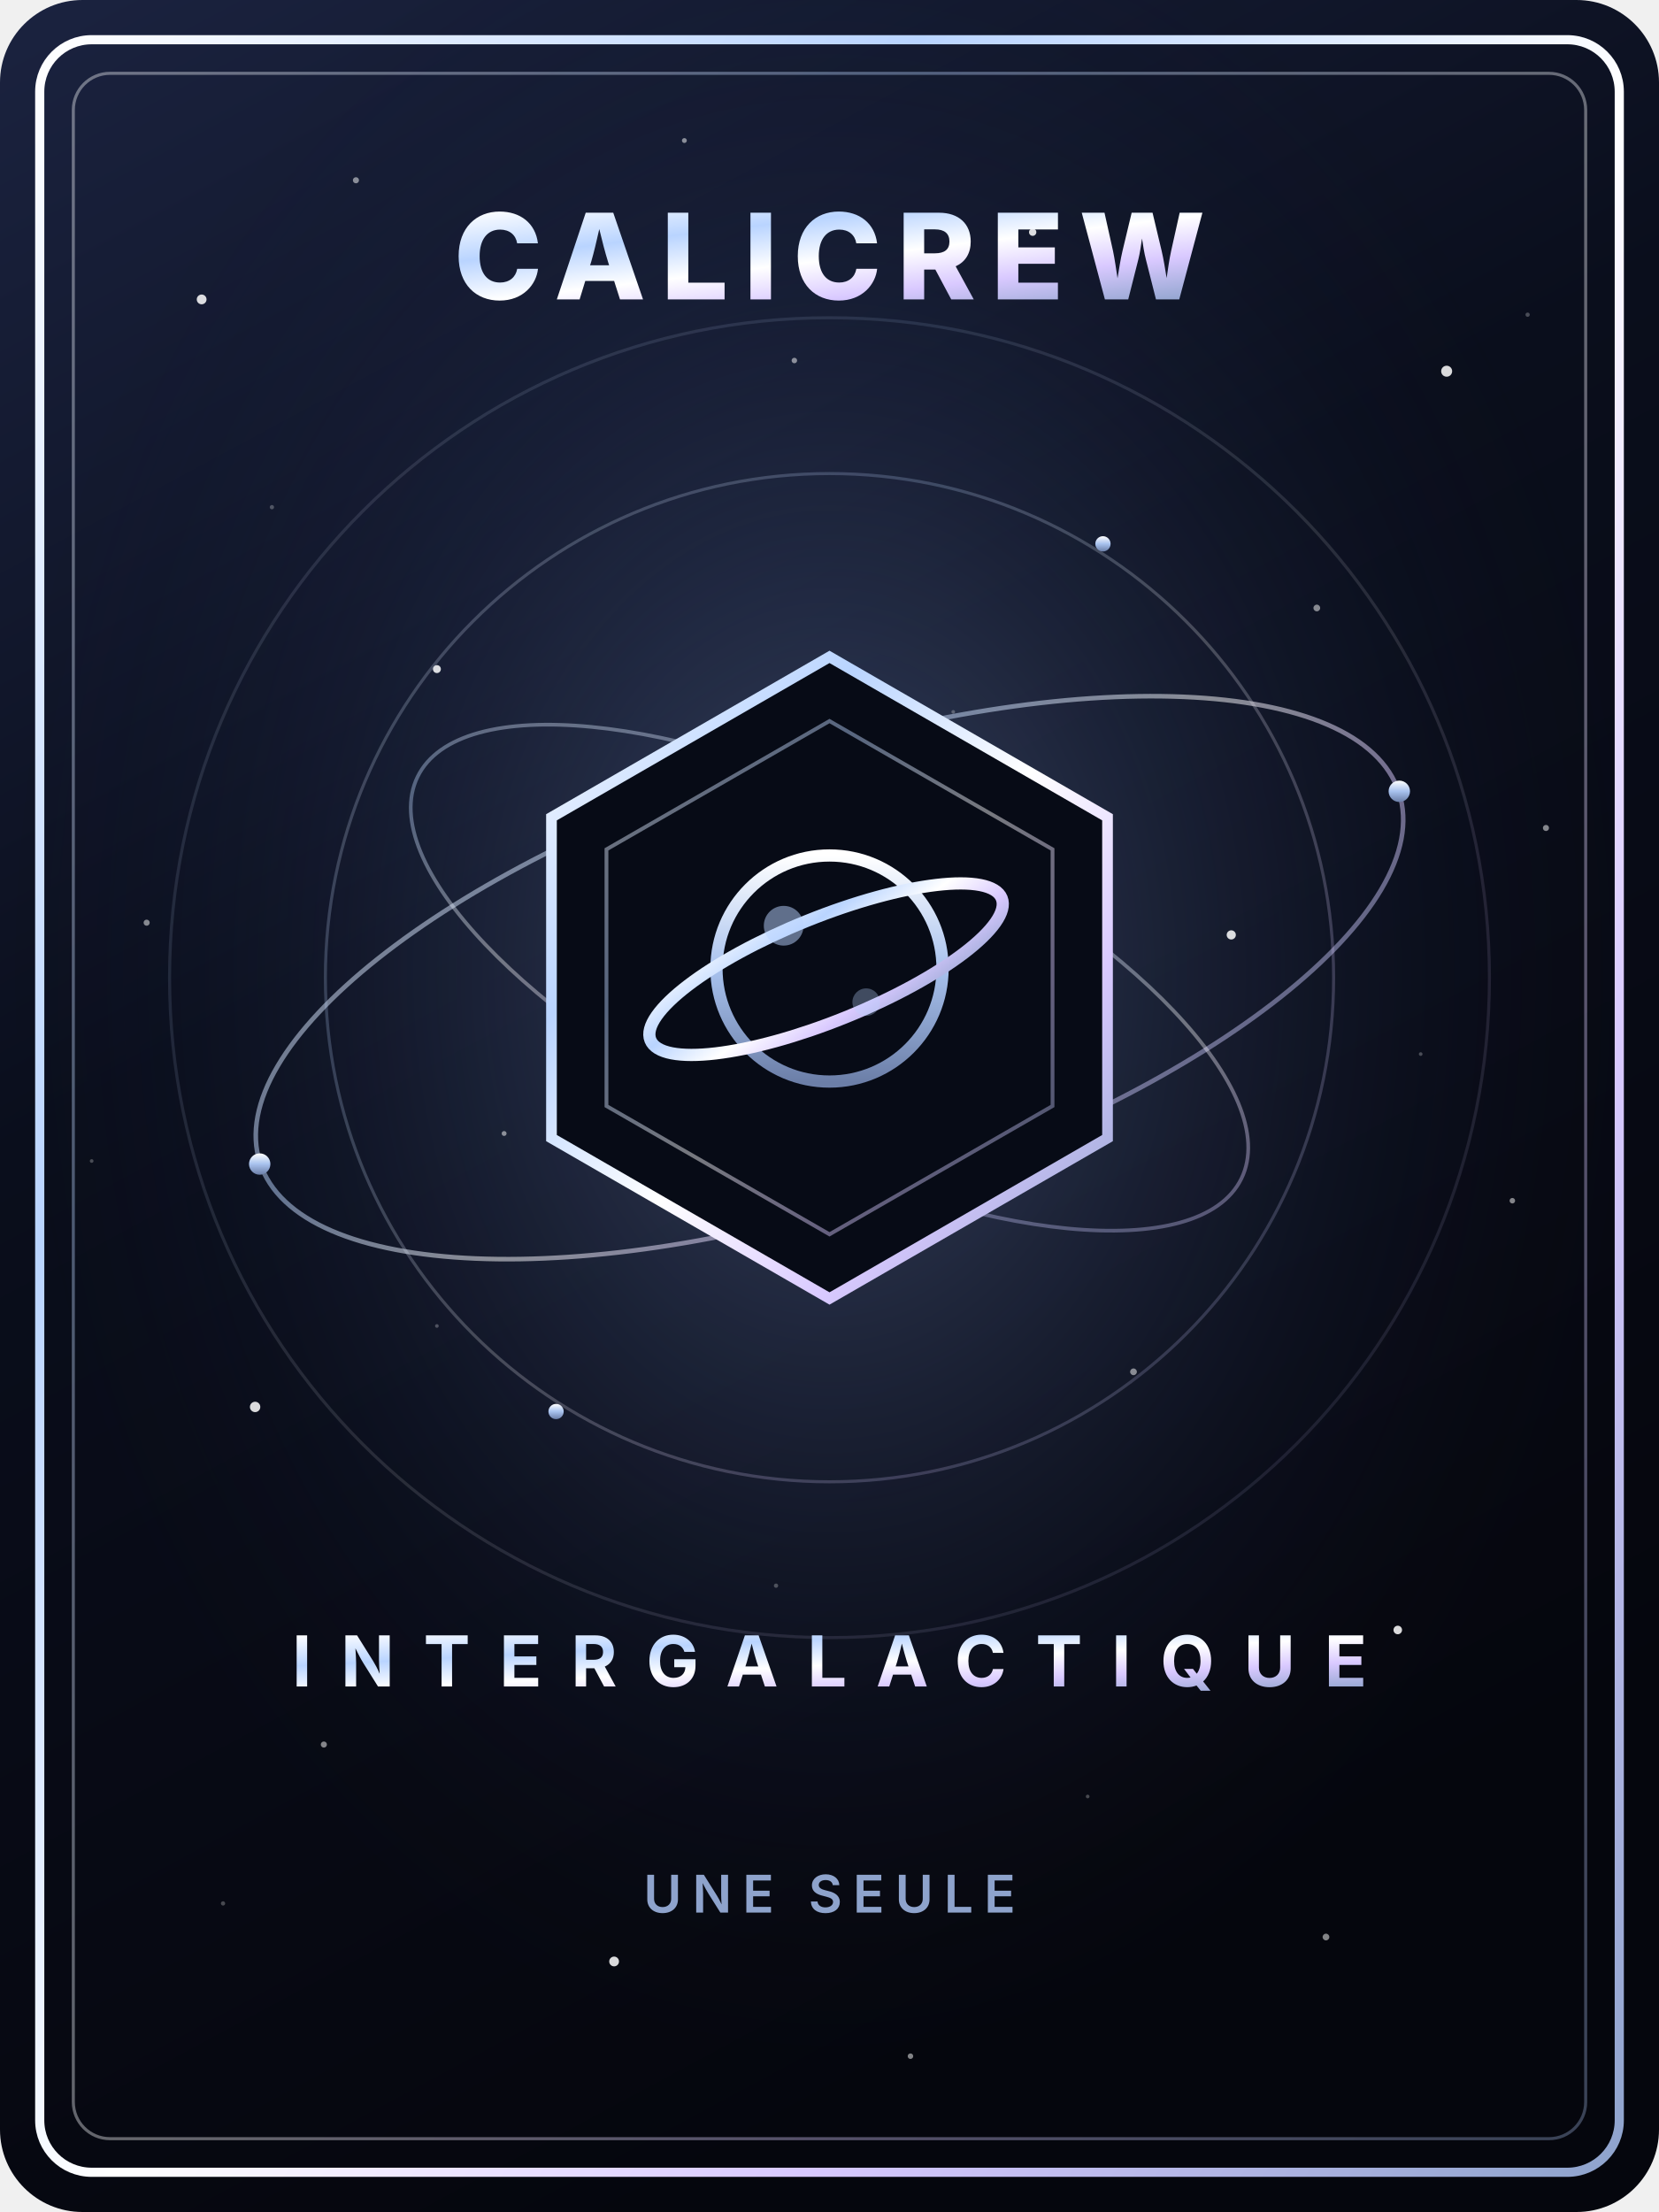
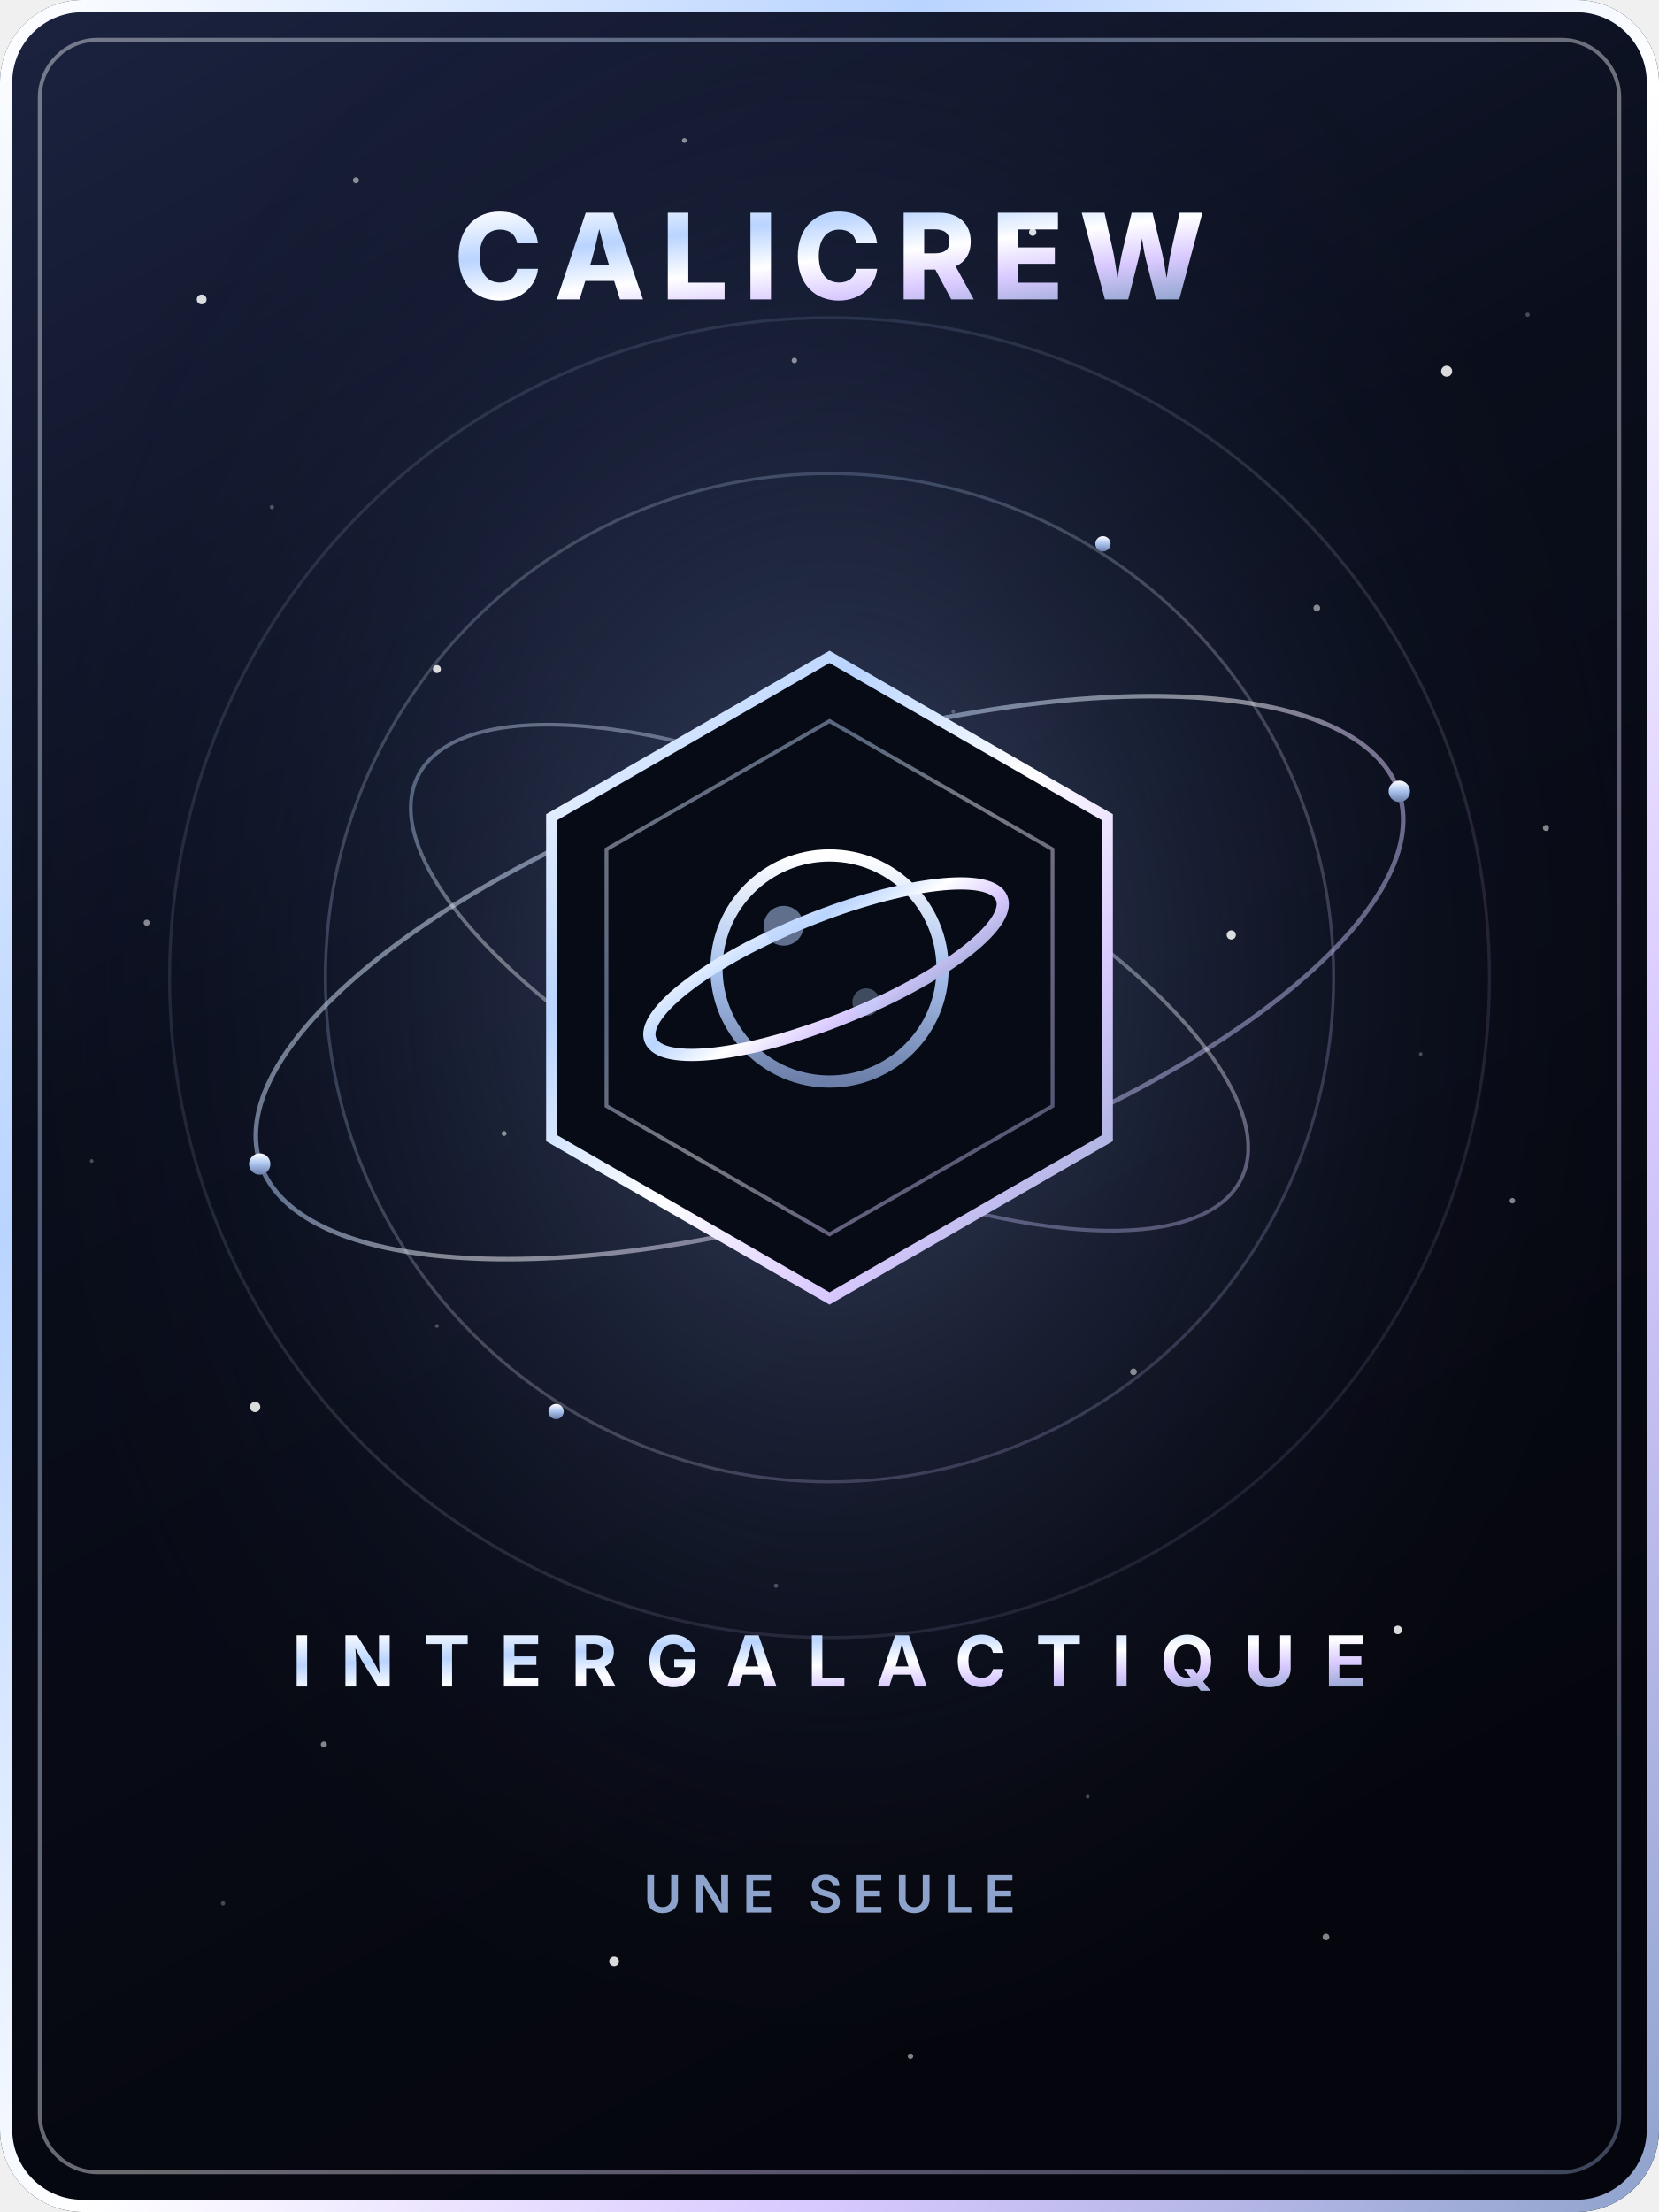
<svg xmlns="http://www.w3.org/2000/svg" viewBox="0 0 1086 1448" width="1086" height="1448" role="img" aria-label="Dos de la carte intergalactique">
  <defs>
    <linearGradient id="ciel" x1="0" y1="0" x2="0.4" y2="1">
      <stop offset="0%" stop-color="#1b2340" />
      <stop offset="45%" stop-color="#0a0e1c" />
      <stop offset="100%" stop-color="#05060d" />
    </linearGradient>
    <radialGradient id="halo" cx="0.5" cy="0.44" r="0.52">
      <stop offset="0%" stop-color="#8ea8e0" stop-opacity="0.38" />
      <stop offset="60%" stop-color="#4a5c90" stop-opacity="0.10" />
      <stop offset="100%" stop-color="#000000" stop-opacity="0" />
    </radialGradient>
    <linearGradient id="argent" x1="0" y1="0" x2="1" y2="1">
      <stop offset="0%" stop-color="#ffffff" />
      <stop offset="28%" stop-color="#b9d4ff" />
      <stop offset="52%" stop-color="#ffffff" />
      <stop offset="74%" stop-color="#d9c9ff" />
      <stop offset="100%" stop-color="#8ea3cc" />
    </linearGradient>
    <linearGradient id="argentV" x1="0" y1="0" x2="0" y2="1">
      <stop offset="0%" stop-color="#ffffff" />
      <stop offset="50%" stop-color="#a8c2ee" />
      <stop offset="100%" stop-color="#6c7fa8" />
    </linearGradient>
    <clipPath id="carte">
      <rect x="0" y="0" width="1086" height="1448" rx="54" />
    </clipPath>
  </defs>
  <g clip-path="url(#carte)">
    <rect width="1086" height="1448" fill="url(#ciel)" />
    <rect width="1086" height="1448" fill="url(#halo)" />
    <g fill="#ffffff">
      <g opacity="0.85">
        <circle cx="132" cy="196" r="3.2" />
        <circle cx="947" cy="243" r="3.6" />
        <circle cx="286" cy="438" r="2.6" />
        <circle cx="806" cy="612" r="3" />
        <circle cx="167" cy="921" r="3.4" />
        <circle cx="915" cy="1067" r="2.8" />
        <circle cx="402" cy="1284" r="3.2" />
        <circle cx="676" cy="152" r="2.4" />
      </g>
      <g opacity="0.5">
        <circle cx="233" cy="118" r="2" />
        <circle cx="520" cy="236" r="1.8" />
        <circle cx="862" cy="398" r="2.2" />
        <circle cx="96" cy="604" r="2" />
        <circle cx="990" cy="786" r="1.8" />
        <circle cx="330" cy="742" r="1.6" />
        <circle cx="742" cy="898" r="2.2" />
        <circle cx="212" cy="1142" r="2" />
        <circle cx="596" cy="1346" r="1.8" />
        <circle cx="868" cy="1268" r="2.2" />
        <circle cx="448" cy="92" r="1.6" />
        <circle cx="1012" cy="542" r="2" />
      </g>
      <g opacity="0.26">
        <circle cx="178" cy="332" r="1.4" />
        <circle cx="624" cy="466" r="1.2" />
        <circle cx="384" cy="596" r="1.4" />
        <circle cx="930" cy="690" r="1.2" />
        <circle cx="146" cy="1246" r="1.4" />
        <circle cx="712" cy="1176" r="1.2" />
        <circle cx="508" cy="1038" r="1.4" />
        <circle cx="286" cy="868" r="1.2" />
        <circle cx="1000" cy="206" r="1.4" />
        <circle cx="60" cy="760" r="1.2" />
      </g>
    </g>
    <g fill="none" stroke="url(#argent)" stroke-linecap="round">
      <ellipse cx="543" cy="640" rx="392" ry="146" opacity="0.5" stroke-width="3" transform="rotate(-18 543 640)" />
      <ellipse cx="543" cy="640" rx="330" ry="330" opacity="0.22" stroke-width="2" />
      <ellipse cx="543" cy="640" rx="300" ry="112" opacity="0.38" stroke-width="2.4" transform="rotate(26 543 640)" />
      <ellipse cx="543" cy="640" rx="432" ry="432" opacity="0.12" stroke-width="2" />
    </g>
    <g fill="url(#argentV)">
      <circle cx="170" cy="762" r="7" />
      <circle cx="916" cy="518" r="7" />
      <circle cx="722" cy="356" r="5" />
      <circle cx="364" cy="924" r="5" />
    </g>
    <g transform="translate(543 640)">
      <polygon points="0,-210 182,-105 182,105 0,210 -182,105 -182,-105" fill="#070b16" stroke="url(#argent)" stroke-width="7" />
      <polygon points="0,-168 146,-84 146,84 0,168 -146,84 -146,-84" fill="none" stroke="url(#argent)" stroke-width="2.5" opacity="0.45" />
      <circle cx="0" cy="-6" r="74" fill="none" stroke="url(#argentV)" stroke-width="8" />
      <ellipse cx="0" cy="-6" rx="124" ry="34" fill="none" stroke="url(#argent)" stroke-width="8" transform="rotate(-22)" />
      <circle cx="-30" cy="-34" r="13" fill="#b9d4ff" opacity="0.5" />
      <circle cx="24" cy="16" r="9" fill="#b9d4ff" opacity="0.32" />
    </g>
    <text x="543" y="196" text-anchor="middle" fill="url(#argent)" font-family="system-ui, -apple-system, 'Segoe UI', sans-serif" font-size="78" font-weight="800" letter-spacing="10">CALICREW</text>
    <text x="543" y="1104" text-anchor="middle" fill="url(#argent)" font-family="system-ui, -apple-system, 'Segoe UI', sans-serif" font-size="46" font-weight="700" letter-spacing="19">INTERGALACTIQUE</text>
    <g stroke="url(#argent)" stroke-width="2.5" opacity="0.55">
      <path d="M232 1150 H854" />
    </g>
    <text x="543" y="1252" text-anchor="middle" fill="#8ea3cc" font-family="system-ui, -apple-system, 'Segoe UI', sans-serif" font-size="34" font-weight="600" letter-spacing="7">UNE SEULE</text>
-     <rect x="26" y="26" width="1034" height="1396" rx="34" fill="none" stroke="url(#argent)" stroke-width="6" />
-     <rect x="48" y="48" width="990" height="1352" rx="24" fill="none" stroke="url(#argent)" stroke-width="2" opacity="0.38" />
+     <rect x="0" y="0" width="1086" height="1448" rx="54" fill="none" stroke="url(#argent)" stroke-width="16" />
+     <rect x="26" y="26" width="1034" height="1396" rx="38" fill="none" stroke="url(#argent)" stroke-width="2.5" opacity="0.4" />
  </g>
</svg>
